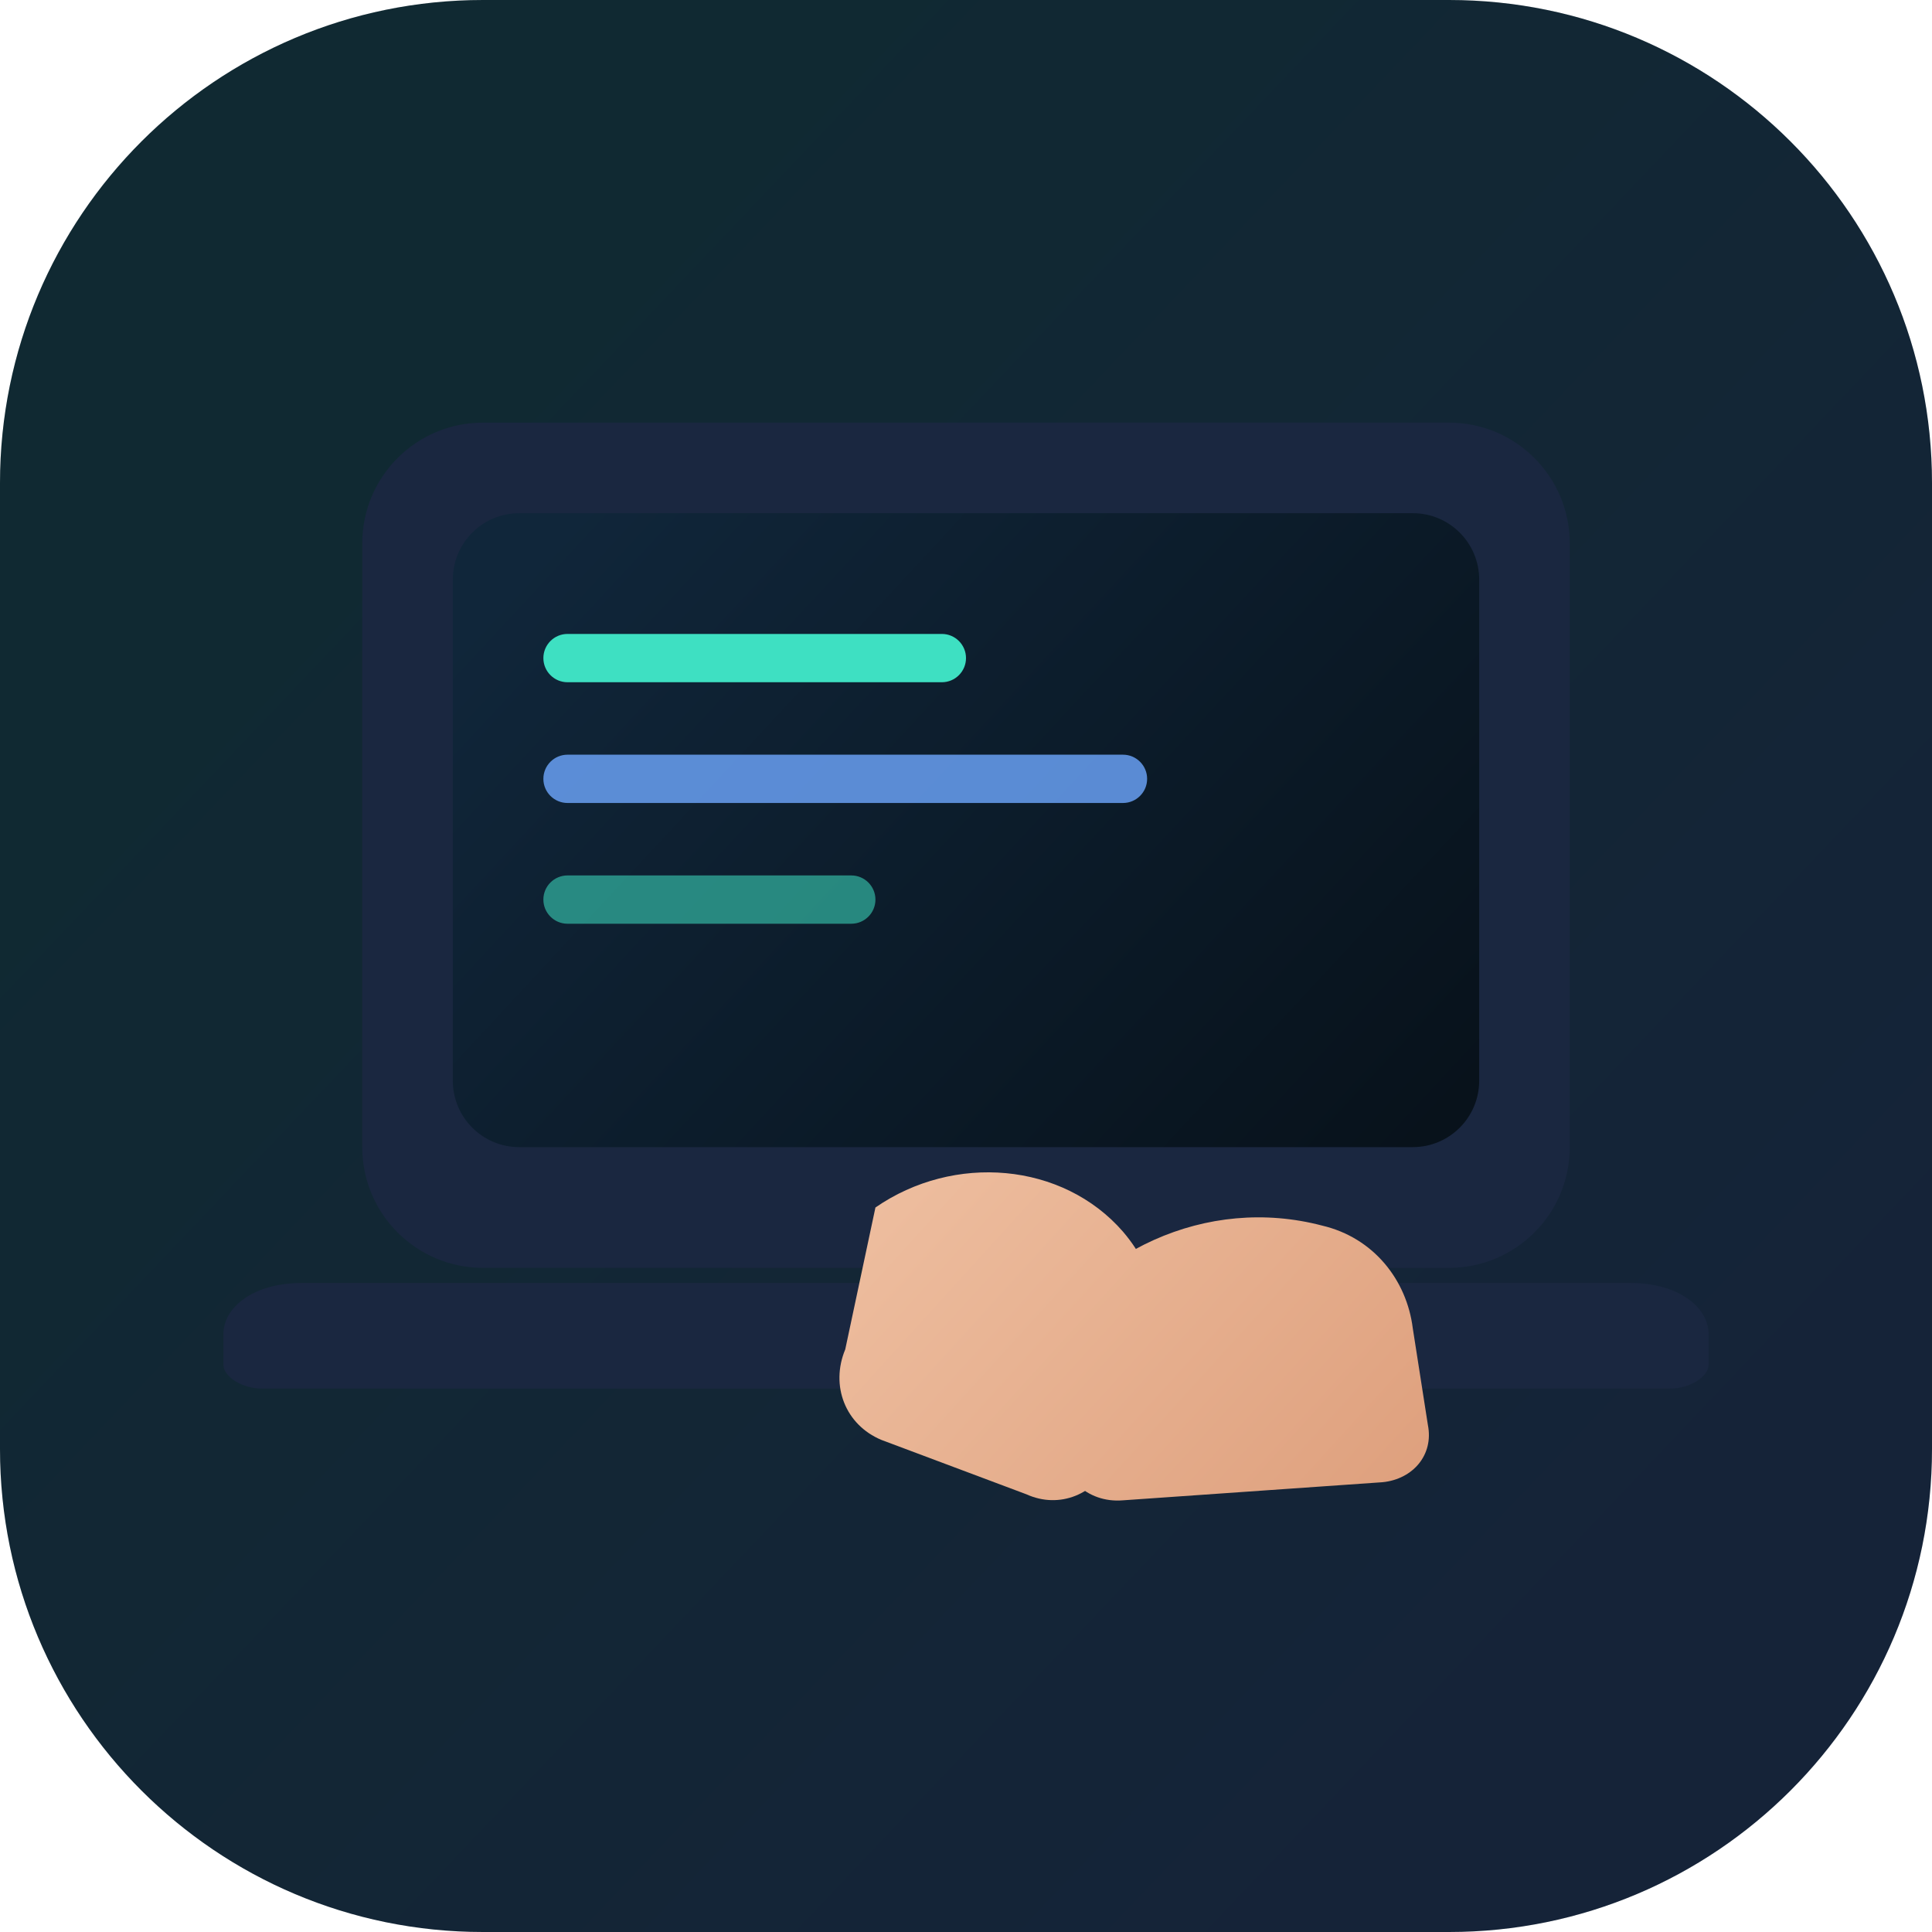
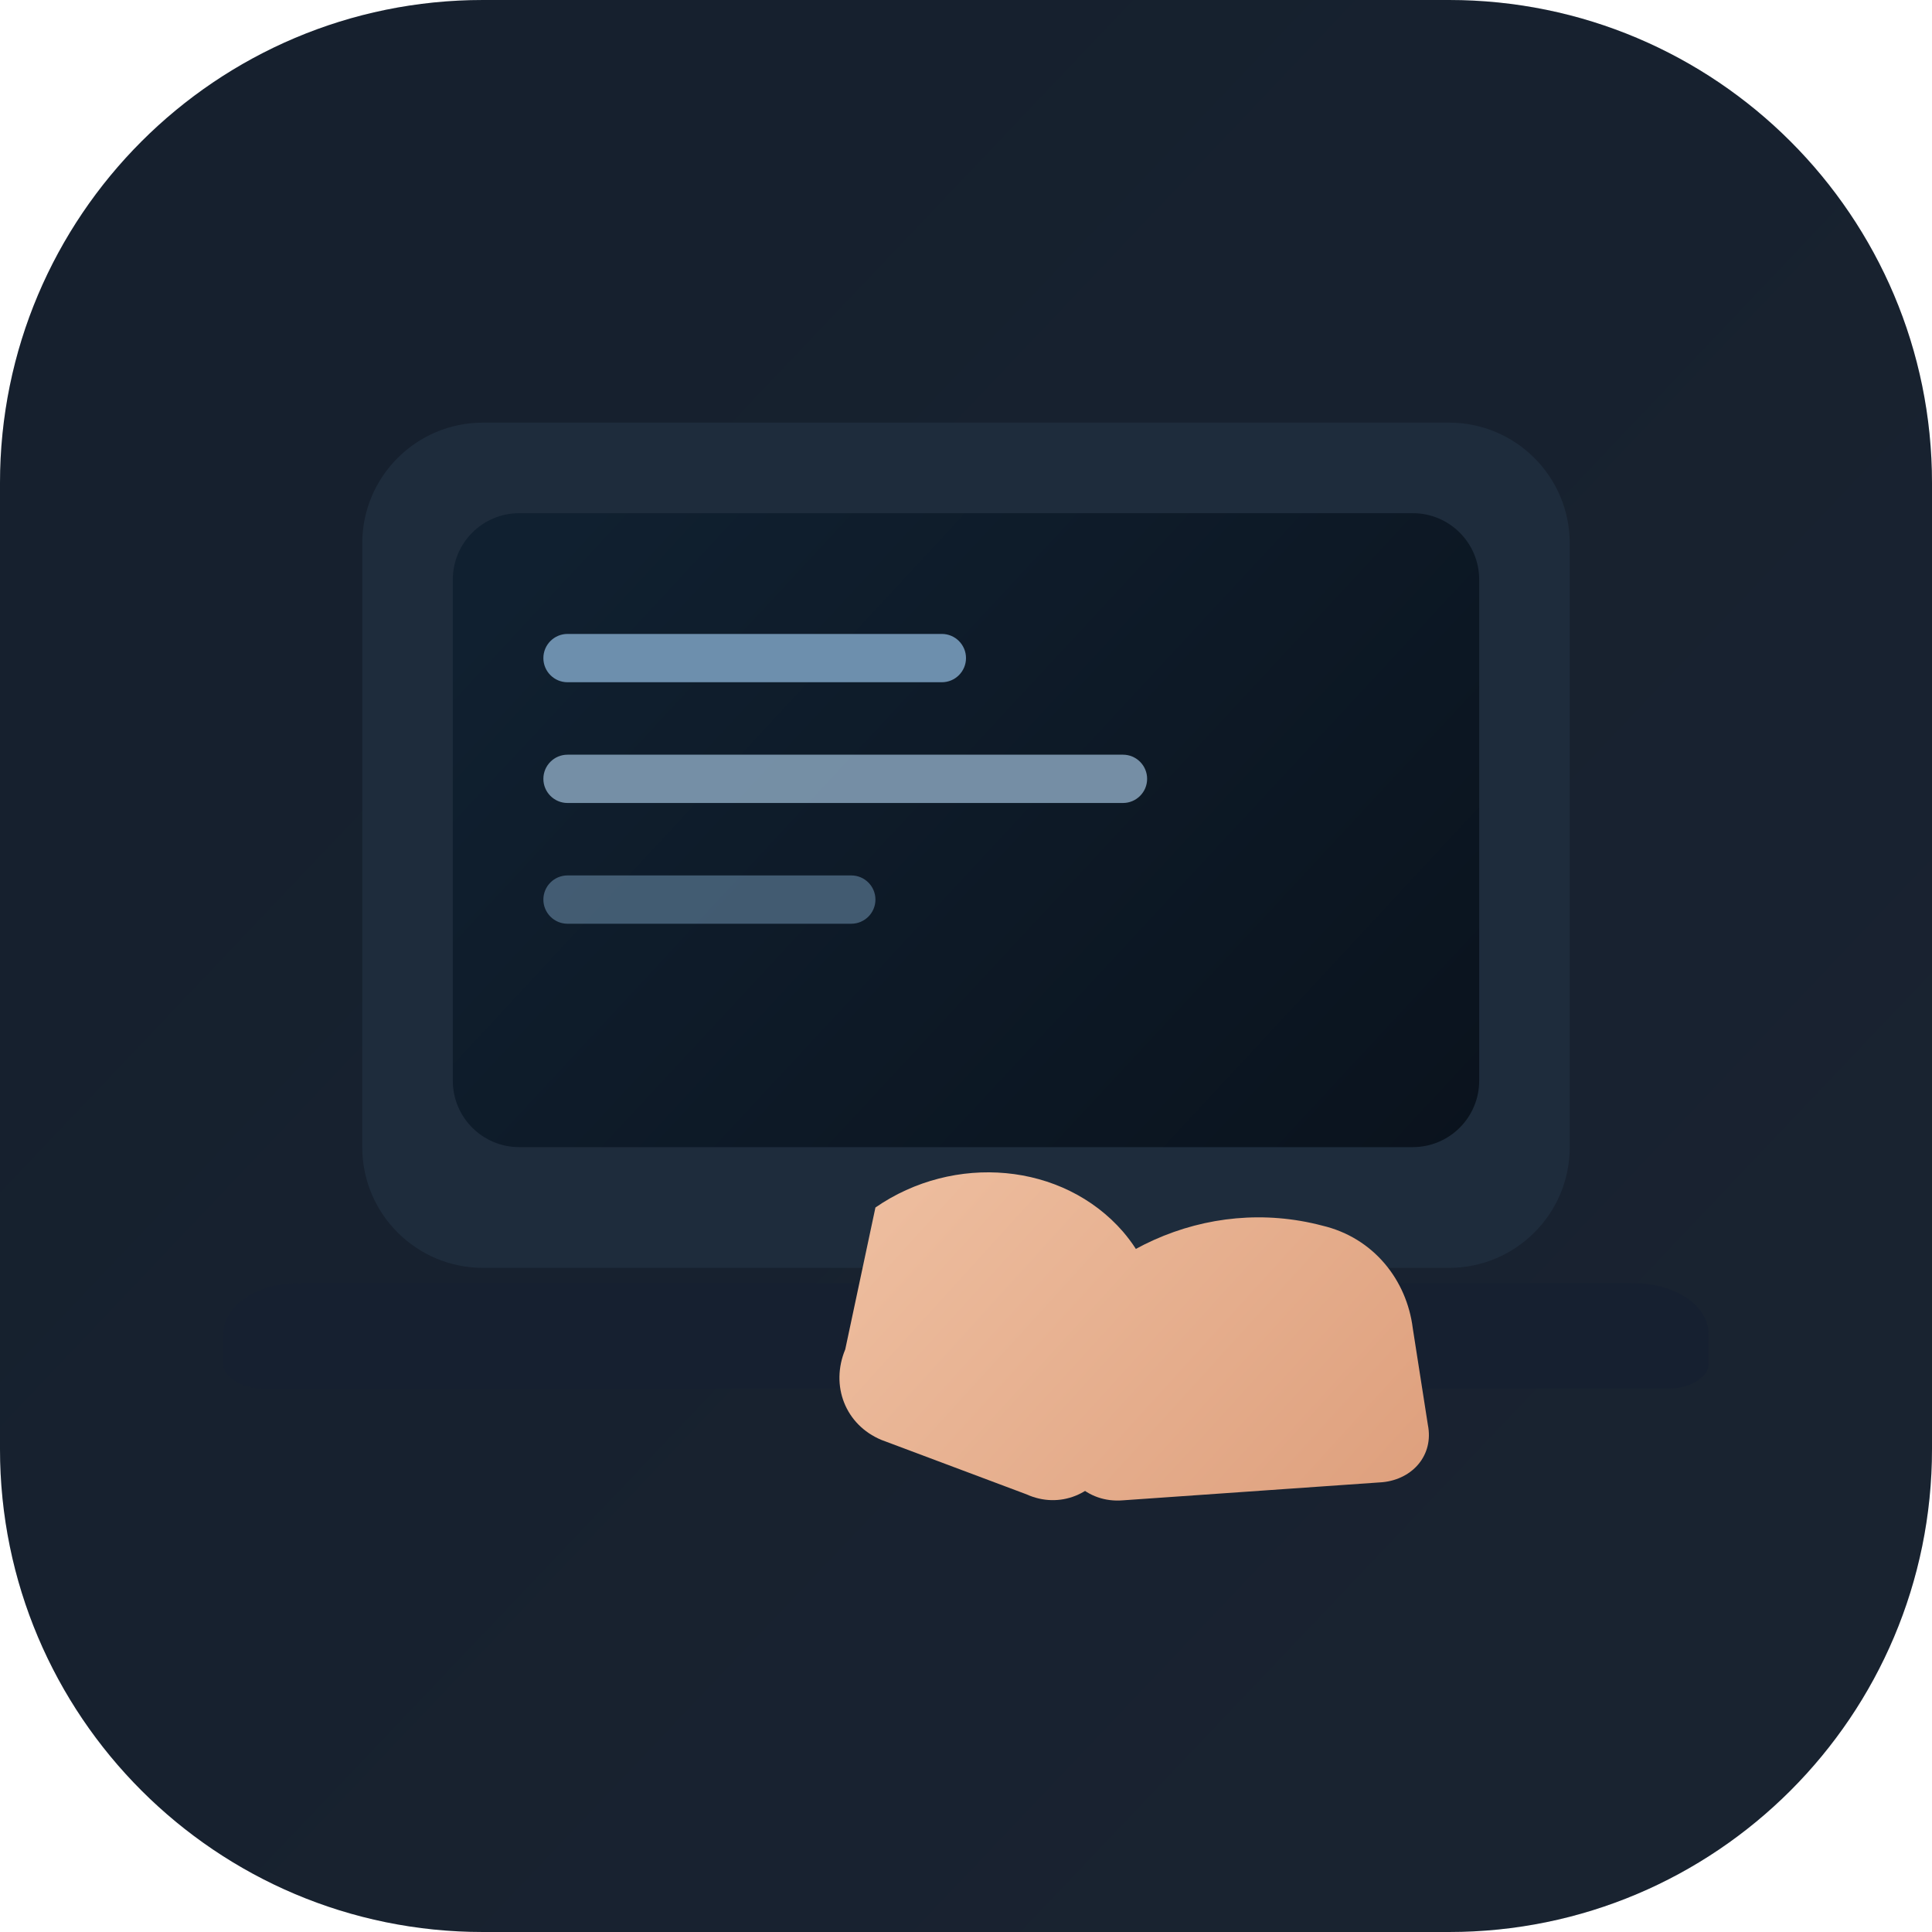
<svg xmlns="http://www.w3.org/2000/svg" viewBox="0 0 64 64" fill="none">
  <defs>
    <linearGradient id="a" x1="12" y1="14" x2="52" y2="52" gradientUnits="userSpaceOnUse">
-       <stop stop-color="#3ee0c2" />
-       <stop offset="1" stop-color="#6ea8ff" />
+       <stop stop-color="#6d8fad" />
+       <stop offset="1" stop-color="#8eabc4" />
    </linearGradient>
    <linearGradient id="b" x1="18" y1="18" x2="46" y2="44" gradientUnits="userSpaceOnUse">
-       <stop stop-color="#10263a" />
-       <stop offset="1" stop-color="#071018" />
+       <stop stop-color="#102030" />
+       <stop offset="1" stop-color="#0a121c" />
    </linearGradient>
    <linearGradient id="c" x1="28" y1="36" x2="50" y2="56" gradientUnits="userSpaceOnUse">
      <stop stop-color="#f0c2a4" />
      <stop offset="1" stop-color="#d99672" />
    </linearGradient>
  </defs>
-   <rect width="64" height="64" rx="16" fill="#0b1522" />
+   <rect width="64" height="64" rx="16" fill="#0c1420" />
  <rect width="64" height="64" rx="16" fill="url(#a)" opacity="0.1" />
-   <rect x="12" y="14" width="40" height="28" rx="4" fill="#1a2740" />
+   <rect x="12" y="14" width="40" height="28" rx="4" fill="#1e2c3c" />
  <rect x="15" y="17" width="34" height="21" rx="2.2" fill="url(#b)" />
-   <rect x="18" y="21" width="14" height="1.6" rx="0.8" fill="#3ee0c2" />
-   <rect x="18" y="25" width="20" height="1.6" rx="0.8" fill="#6ea8ff" opacity="0.8" />
-   <rect x="18" y="29" width="11" height="1.6" rx="0.8" fill="#3ee0c2" opacity="0.55" />
-   <path d="M10 42.5h44c1.6 0 2.6.8 2.6 1.7v1c0 .4-.6.8-1.3.8H8.7c-.7 0-1.3-.4-1.3-.8v-1c0-.9 1-1.7 2.6-1.7Z" fill="#1a2740" />
+   <rect x="18" y="21" width="14" height="1.6" rx="0.8" fill="#6d8fad" />
+   <rect x="18" y="25" width="20" height="1.6" rx="0.8" fill="#8eabc4" opacity="0.8" />
+   <rect x="18" y="29" width="11" height="1.6" rx="0.8" fill="#6d8fad" opacity="0.55" />
+   <path d="M10 42.5h44c1.6 0 2.6.8 2.6 1.7v1c0 .4-.6.8-1.3.8H8.7c-.7 0-1.3-.4-1.3-.8v-1c0-.9 1-1.7 2.6-1.7Z" fill="#162030" />
  <path d="M34 45c2-3.6 6-5.4 9.8-4.4 1.7.4 2.8 1.8 3 3.4l.5 3.2c.2 1-.5 1.8-1.5 1.9l-8.6.6c-1.2.1-2.1-.8-2.2-2l-.1-.7c-.1-.8.3-1.5 1.1-2Z" fill="url(#c)" />
  <path d="M29 40c2.6-1.8 6.2-1.5 8.2.8 1.2 1.4 1.5 3.2.8 4.8l-1.2 2.8c-.5 1.1-1.7 1.6-2.8 1.1l-4.8-1.8c-1.2-.5-1.7-1.8-1.2-3L29 40Z" fill="url(#c)" />
</svg>
